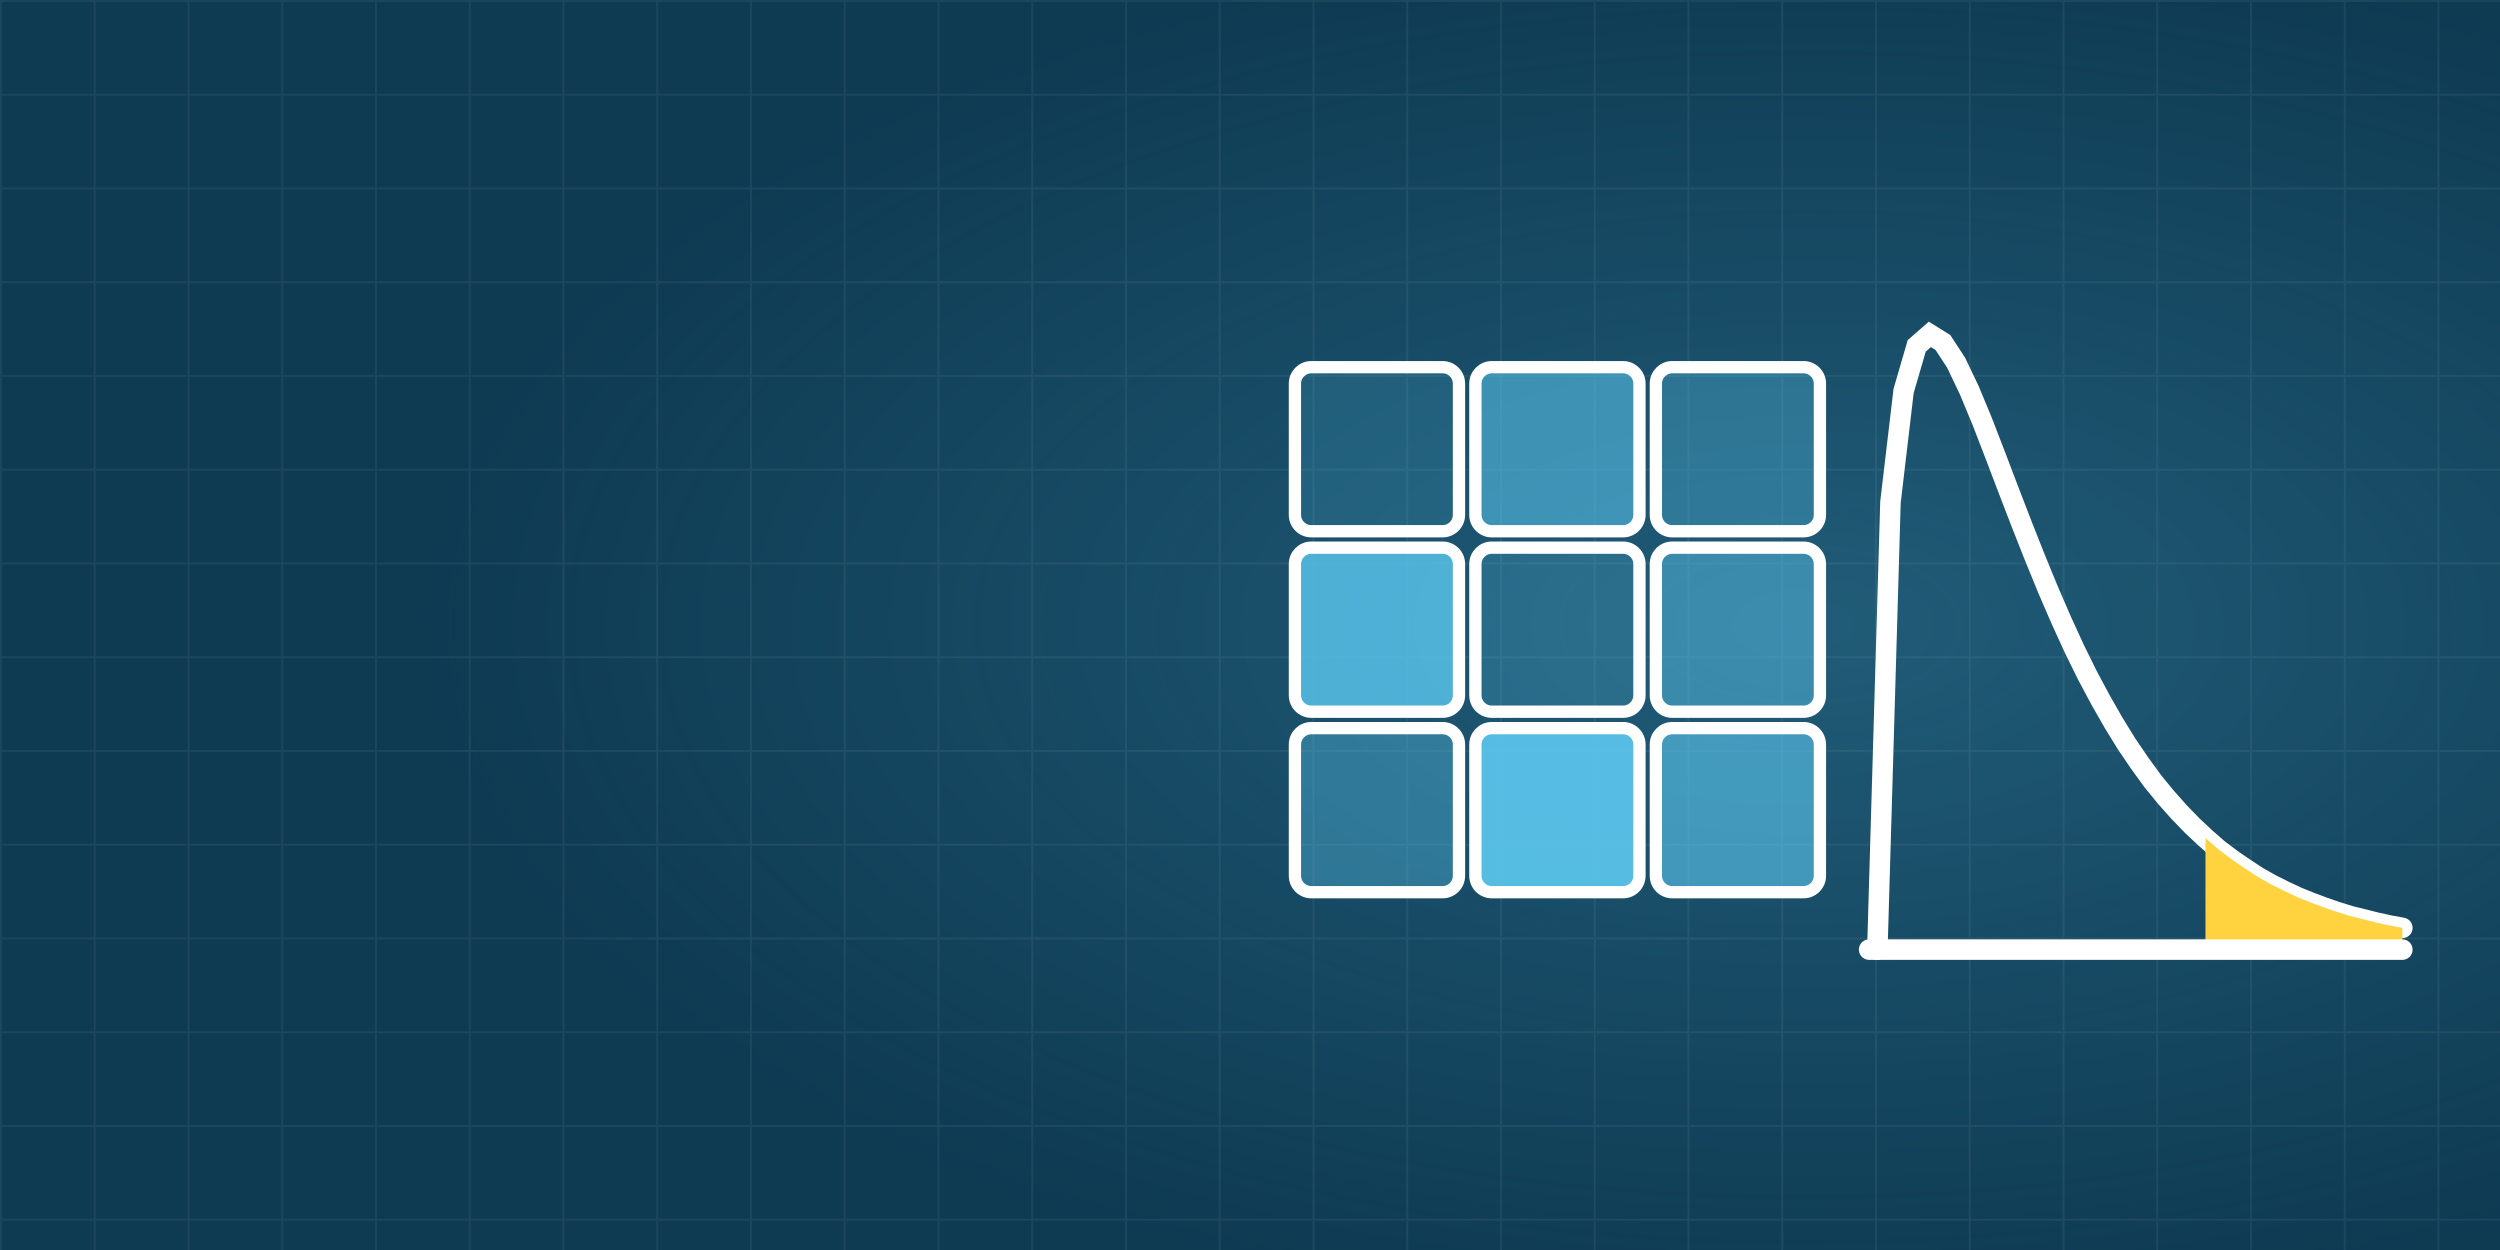
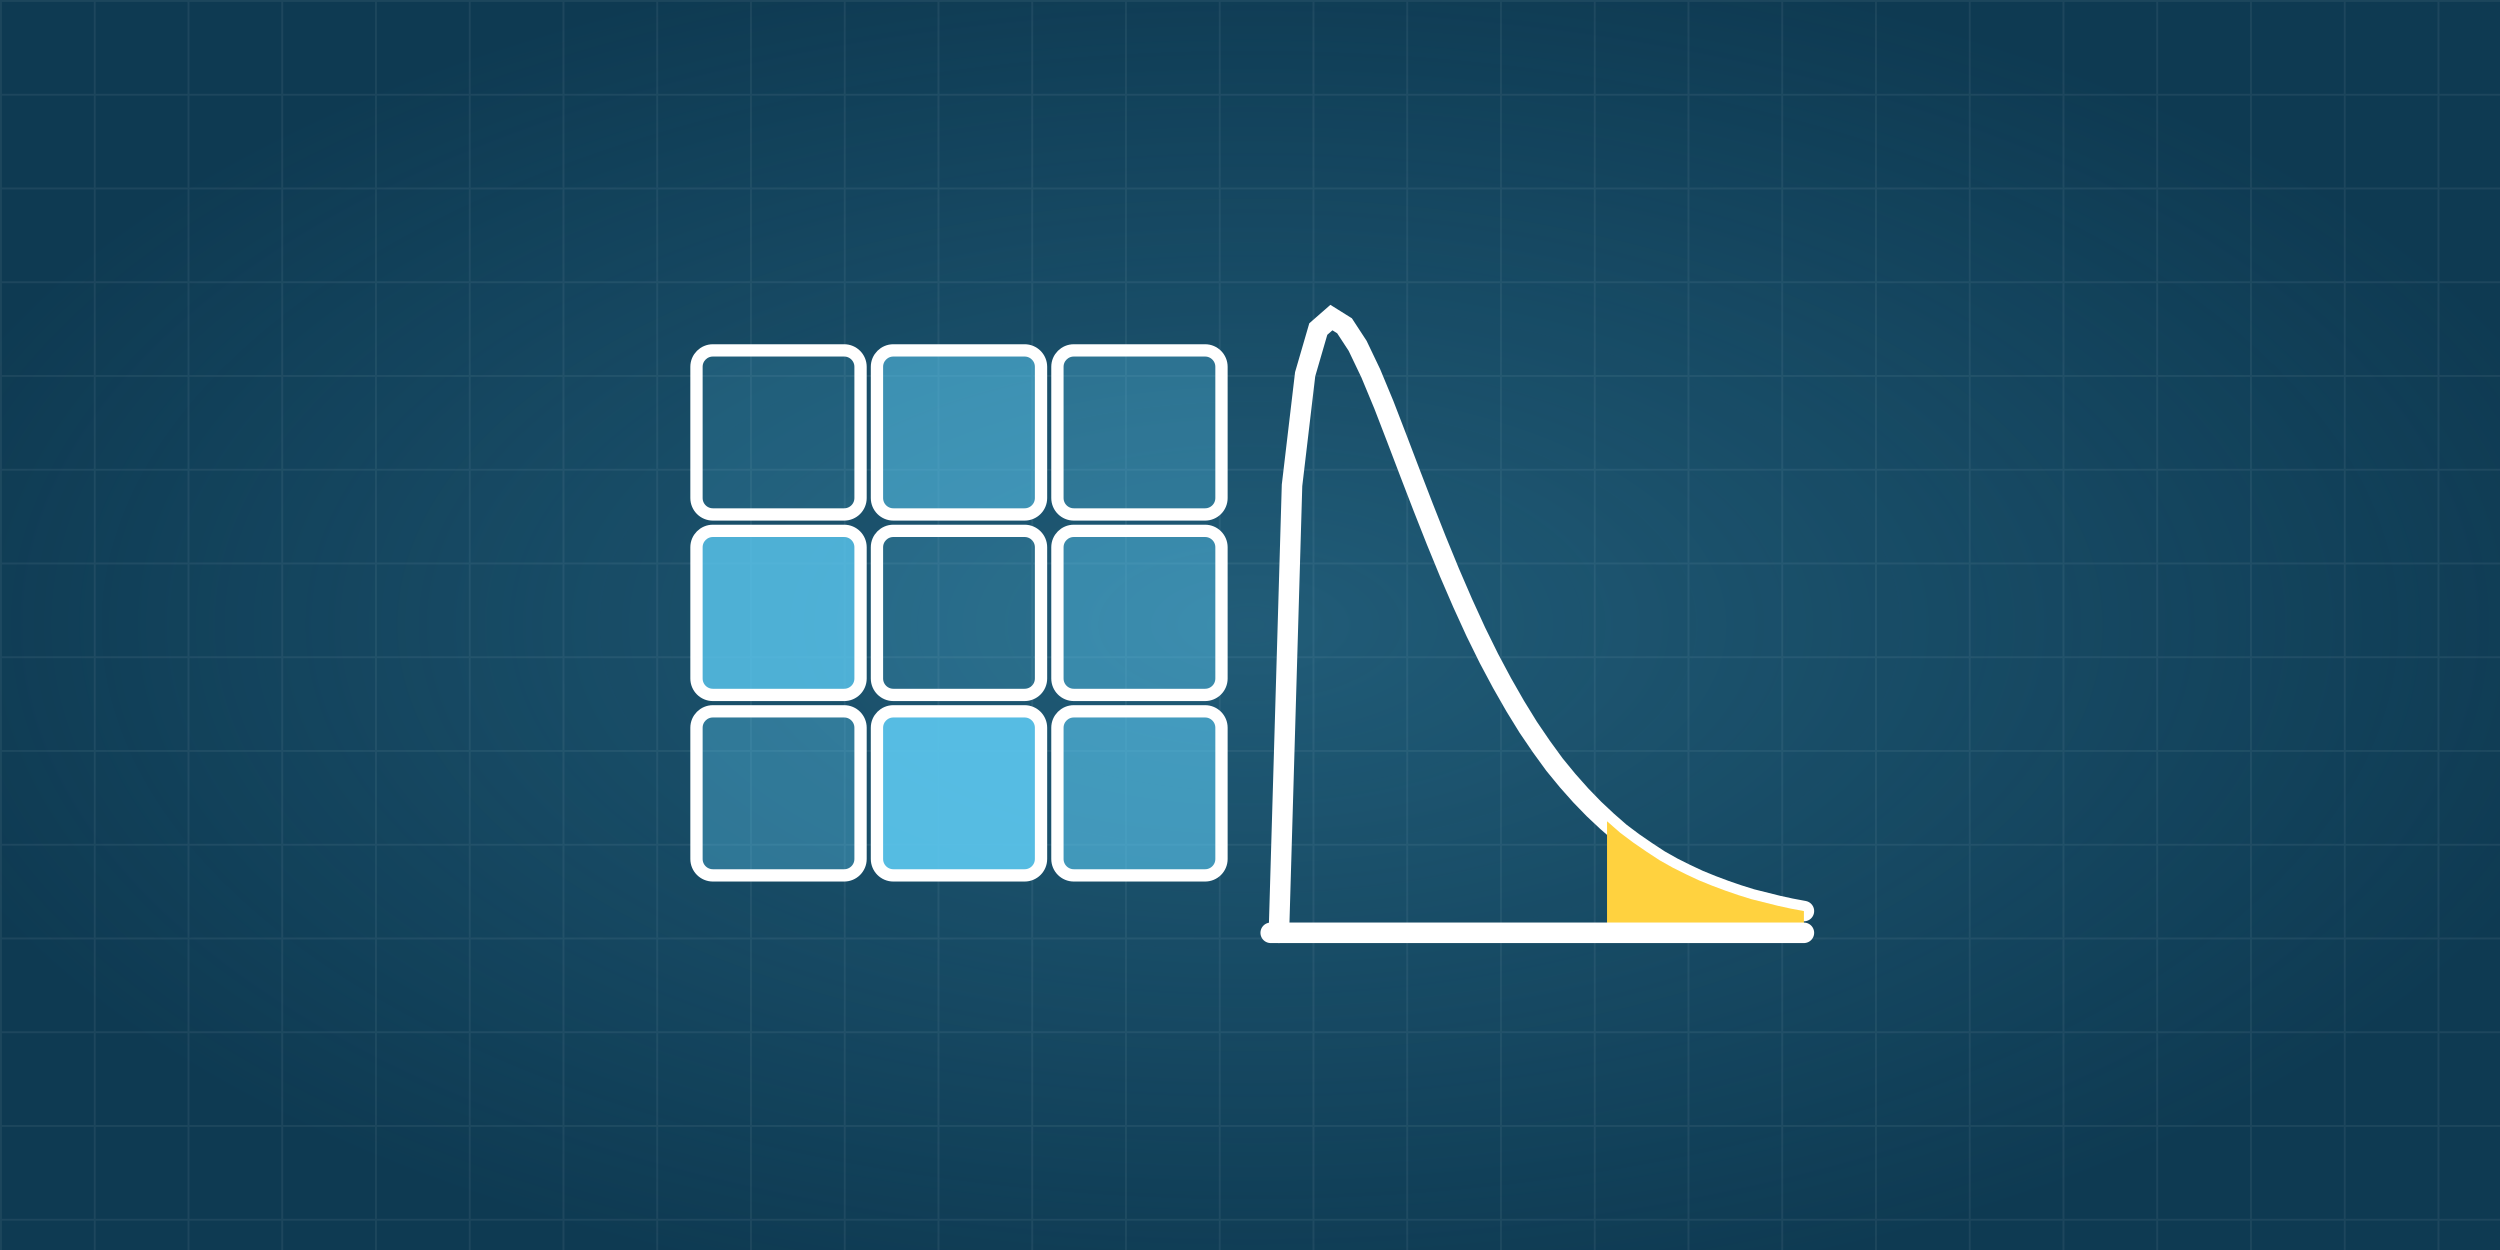
<svg xmlns="http://www.w3.org/2000/svg" viewBox="0 0 640 320">
  <defs>
    <pattern id="g" width="24" height="24" patternUnits="userSpaceOnUse">
      <path d="M24 0H0V24" fill="none" stroke="#fff" stroke-opacity=".06" />
    </pattern>
-     <radialGradient id="r" cx=".72" cy=".5" r=".55">
+     <radialGradient id="r" cx=".5" cy=".5" r=".55">
      <stop offset="0" stop-color="#5CC8F0" stop-opacity=".24" />
      <stop offset="1" stop-color="#5CC8F0" stop-opacity="0" />
    </radialGradient>
  </defs>
  <rect width="640" height="320" fill="#0E3A52" />
  <rect width="640" height="320" fill="url(#g)" />
  <rect width="640" height="320" fill="url(#r)" />
-   <g transform="translate(300 52) scale(1.05)">
+   <g transform="translate(146.8 47.7) scale(1.05)">
    <rect x="30" y="40" width="40" height="40" rx="4" fill="#5CC8F0" fill-opacity="0.15" stroke="#fff" stroke-width="3" />
    <rect x="74" y="40" width="40" height="40" rx="4" fill="#5CC8F0" fill-opacity="0.55" stroke="#fff" stroke-width="3" />
    <rect x="118" y="40" width="40" height="40" rx="4" fill="#5CC8F0" fill-opacity="0.3" stroke="#fff" stroke-width="3" />
    <rect x="30" y="84" width="40" height="40" rx="4" fill="#5CC8F0" fill-opacity="0.8" stroke="#fff" stroke-width="3" />
    <rect x="74" y="84" width="40" height="40" rx="4" fill="#5CC8F0" fill-opacity="0.2" stroke="#fff" stroke-width="3" />
    <rect x="118" y="84" width="40" height="40" rx="4" fill="#5CC8F0" fill-opacity="0.45" stroke="#fff" stroke-width="3" />
    <rect x="30" y="128" width="40" height="40" rx="4" fill="#5CC8F0" fill-opacity="0.35" stroke="#fff" stroke-width="3" />
    <rect x="74" y="128" width="40" height="40" rx="4" fill="#5CC8F0" fill-opacity="0.9" stroke="#fff" stroke-width="3" />
    <rect x="118" y="128" width="40" height="40" rx="4" fill="#5CC8F0" fill-opacity="0.6" stroke="#fff" stroke-width="3" />
    <path d="M172.0 182.0 L175.2 72.9 L178.4 45.8 L181.6 34.8 L184.8 32.0 L188.0 34.0 L191.2 38.9 L194.4 45.6 L197.6 53.3 L200.8 61.6 L204.0 70.0 L207.2 78.3 L210.4 86.4 L213.6 94.2 L216.8 101.6 L220.0 108.6 L223.2 115.1 L226.4 121.1 L229.6 126.7 L232.8 131.9 L236.0 136.6 L239.2 141.0 L242.4 144.9 L245.6 148.5 L248.8 151.8 L252.0 154.8 L255.2 157.6 L258.4 160.0 L261.6 162.2 L264.8 164.3 L268.0 166.1 L271.2 167.7 L274.4 169.2 L277.6 170.5 L280.8 171.7 L284.0 172.8 L287.2 173.8 L290.4 174.6 L293.6 175.4 L296.8 176.1 L300.0 176.7" fill="none" stroke="#fff" stroke-width="5" stroke-linecap="round" />
    <path d="M252.0 154.8 L255.2 157.6 L258.4 160.0 L261.6 162.2 L264.8 164.3 L268.0 166.1 L271.2 167.7 L274.4 169.2 L277.6 170.5 L280.8 171.7 L284.0 172.8 L287.2 173.8 L290.4 174.6 L293.6 175.4 L296.8 176.1 L300.0 176.7 L300.0 182 L252.0 182 Z" fill="#FFD23F" />
    <line x1="170" y1="182" x2="300" y2="182" stroke="#fff" stroke-width="5" stroke-linecap="round" />
  </g>
</svg>
